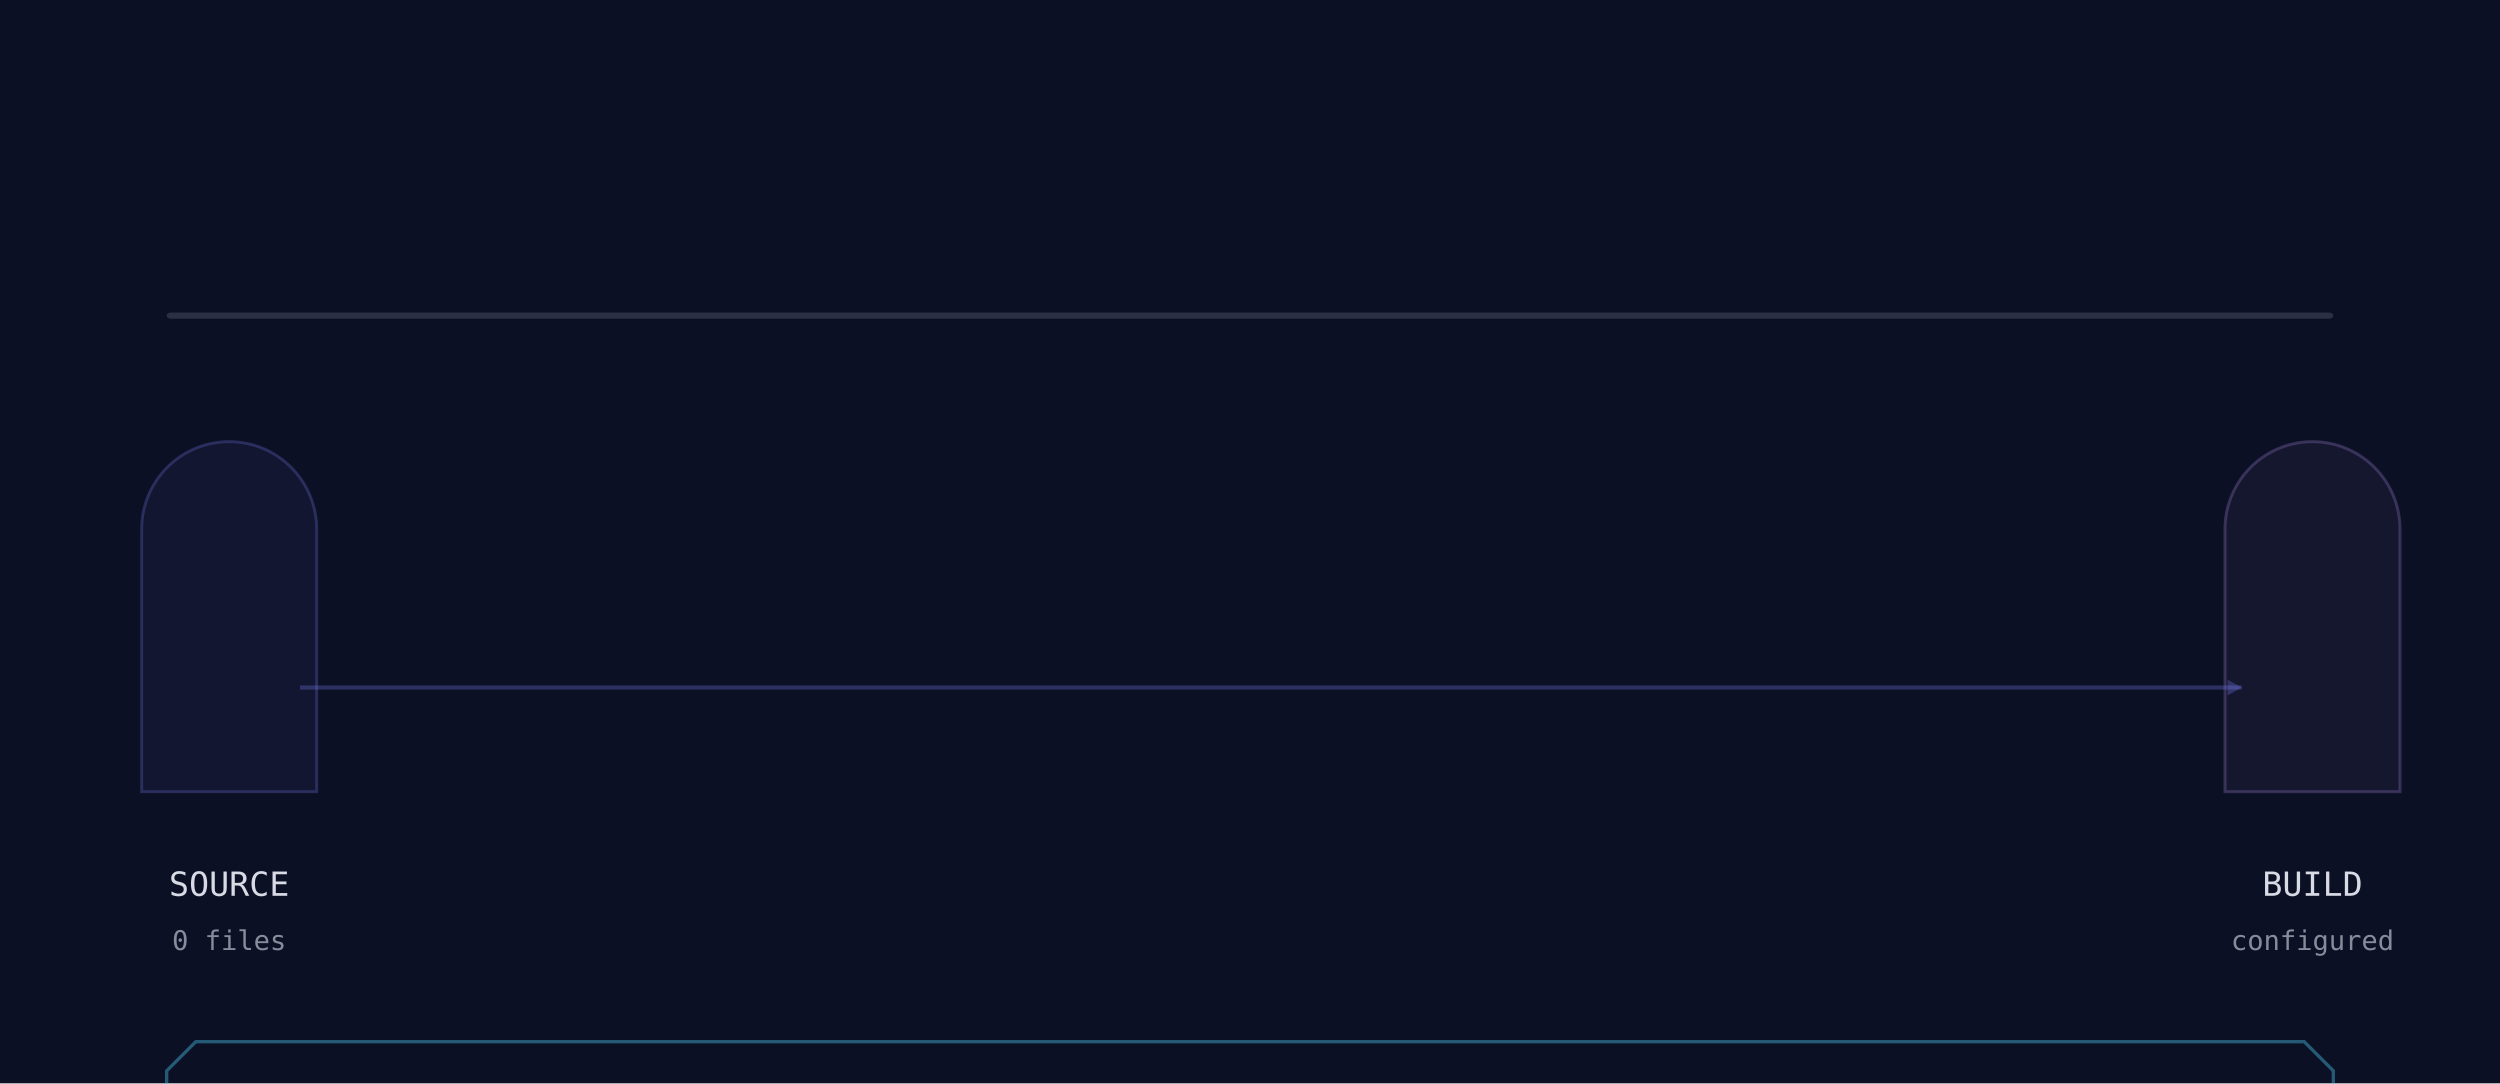
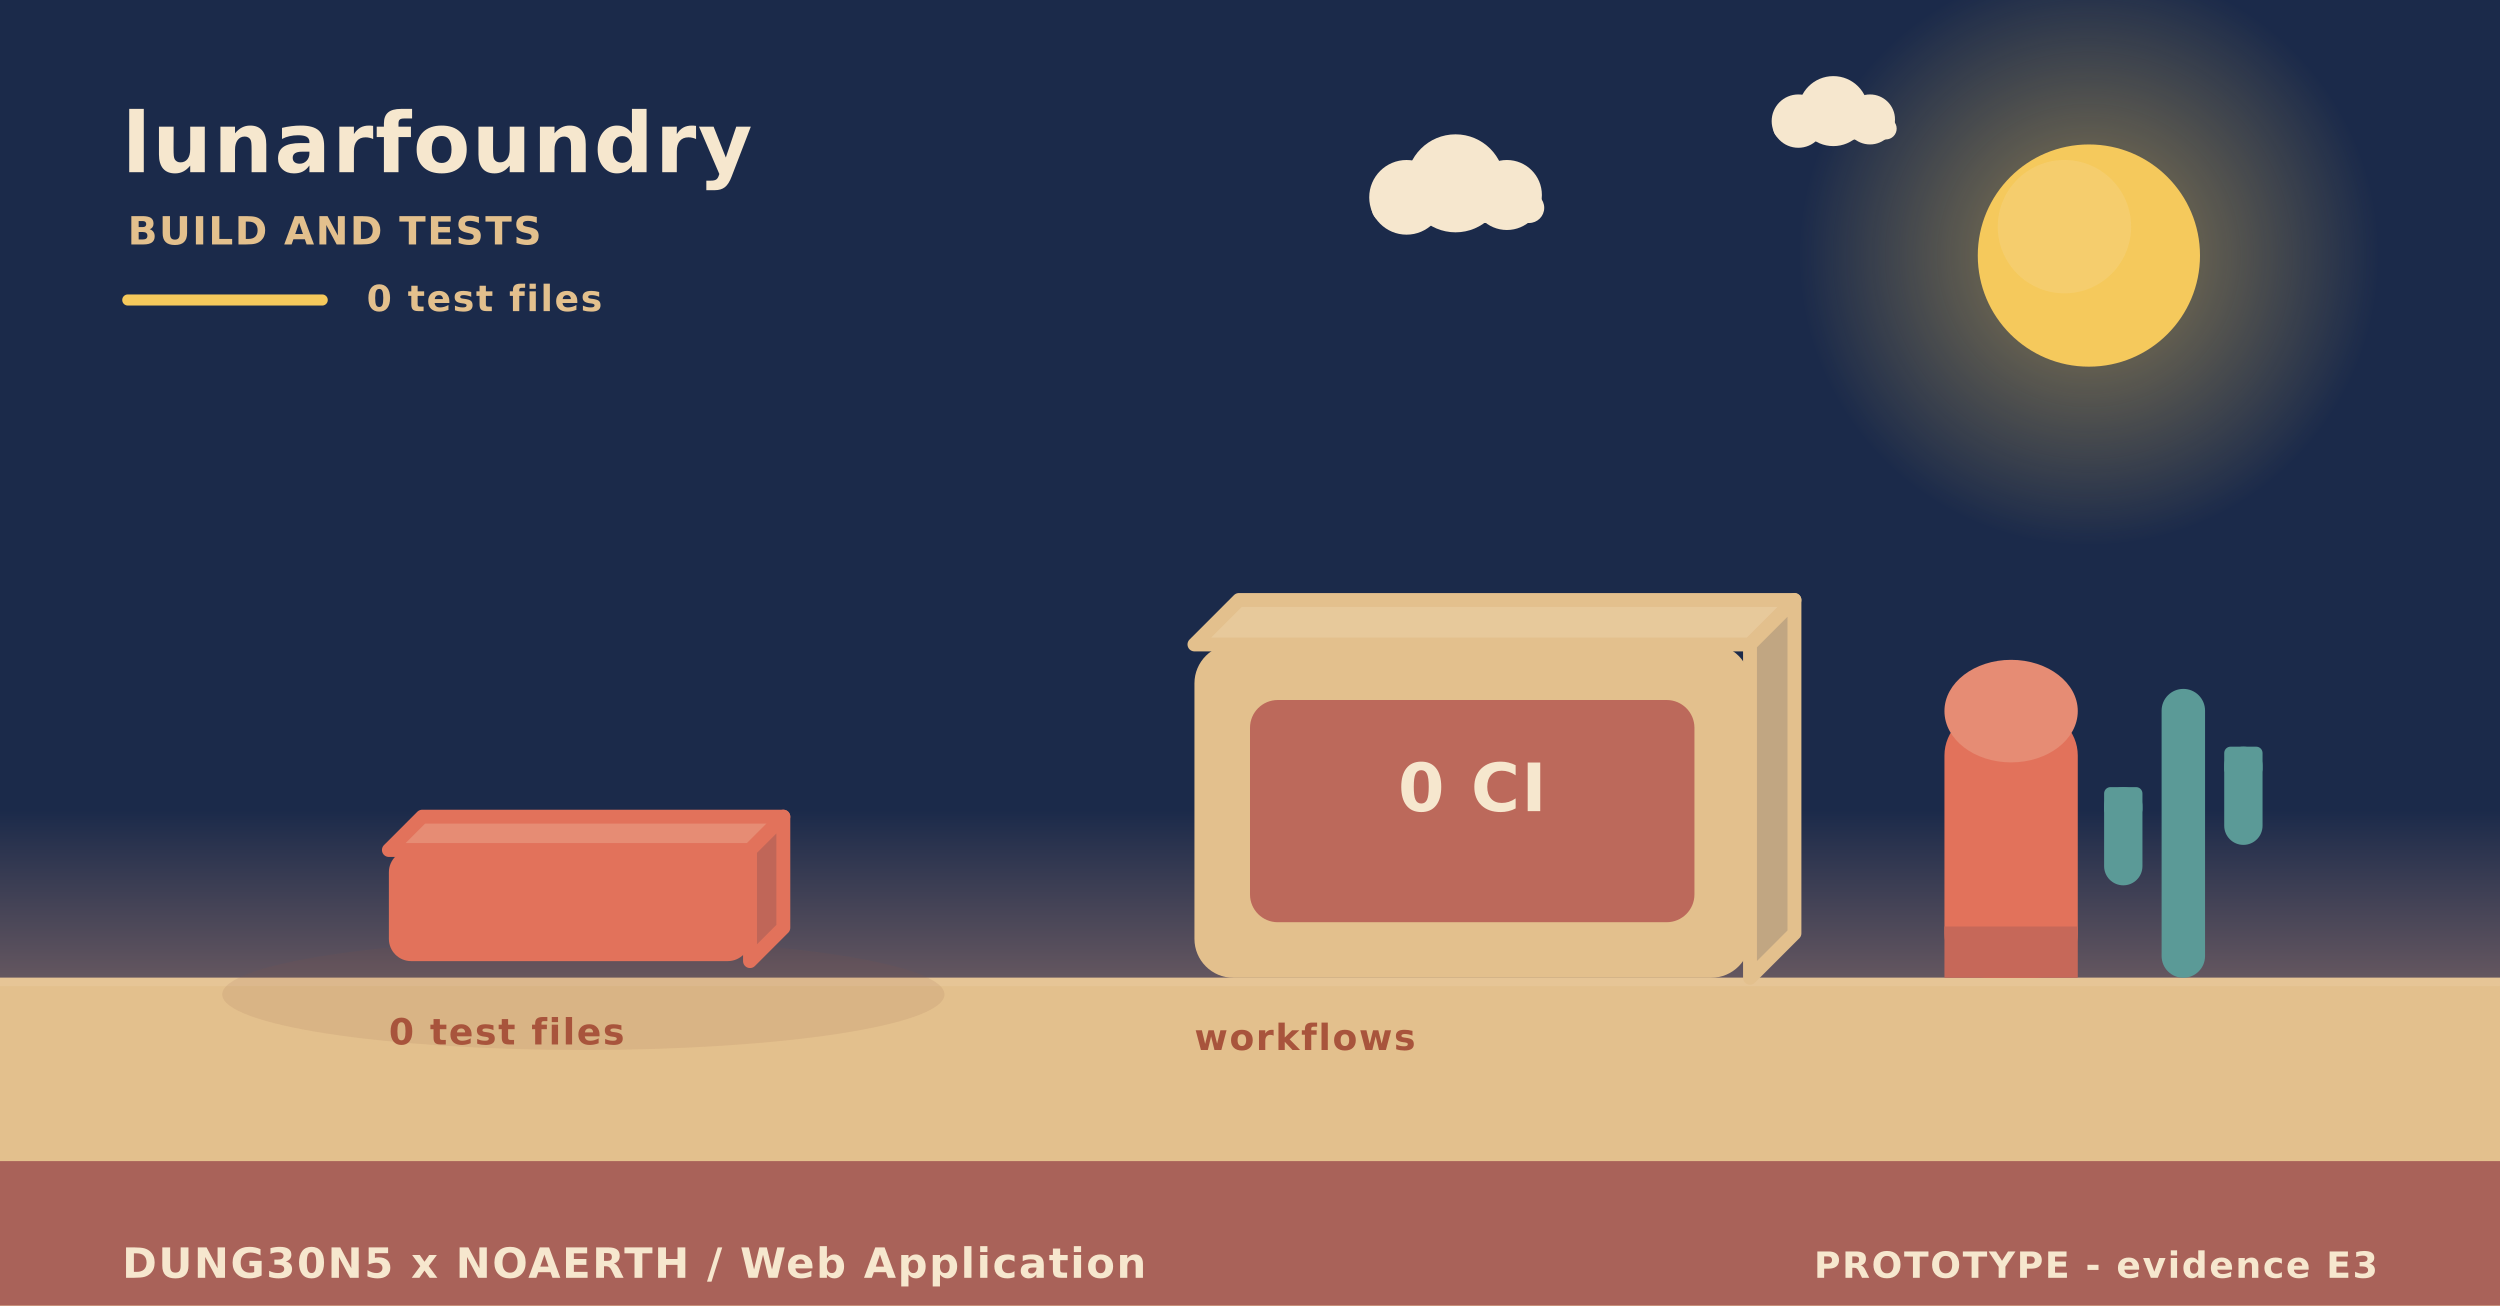
- <svg xmlns="http://www.w3.org/2000/svg" viewBox="0 0 1200 520" width="1200" height="520" role="img" aria-label="lunarfoundry build evidence">
-   <rect width="1200" height="520" fill="#0c1024" />
-   <defs>
-     <linearGradient id="gb" x1="0" y1="0" x2="1" y2="1">
-       <stop offset="0%" stop-color="#7c83ff" />
-       <stop offset="100%" stop-color="#b794f4" />
-     </linearGradient>
-   </defs>
-   <rect x="80.00" y="150.00" width="1040.00" height="3.00" rx="2.00" fill="rgba(238,240,251,0.140)" opacity="1.00" />
-   <path d="M68.00,380.00 L68.00,254.00 A42.00,42.00 0 0 1 152.00,254.00 L152.00,380.00 Z" fill="rgba(124,131,255,0.100)" opacity="0.55" stroke="rgba(124,131,255,0.450)" stroke-width="1.4" />
-   <polygon points="-192.26,189.00 -136.83,221.00 -136.83,157.00 -192.26,125.00" fill="#2c758b" opacity="0.95" />
-   <polygon points="-247.68,221.00 -192.26,253.00 -192.26,189.00 -247.68,157.00" fill="#8f73be" opacity="0.95" />
-   <polygon points="-192.26,125.00 -136.83,157.00 -192.26,189.00 -247.68,157.00" fill="#7c83ff" opacity="0.95" />
-   <text x="110" y="430" font-family="ui-monospace,Menlo,monospace" font-size="16" fill="rgba(238,240,251,0.900)" text-anchor="middle">SOURCE</text>
-   <text x="110" y="456" font-family="ui-monospace,Menlo,monospace" font-size="13" fill="rgba(238,240,251,0.550)" text-anchor="middle">0 files</text>
-   <path d="M1068.00,380.00 L1068.00,254.00 A42.00,42.00 0 0 1 1152.00,254.00 L1152.00,380.00 Z" fill="rgba(183,148,244,0.100)" opacity="0.55" stroke="rgba(183,148,244,0.450)" stroke-width="1.4" />
-   <polygon points="673.77,689.00 729.19,721.00 729.19,657.00 673.77,625.00" fill="#2c758b" opacity="0.95" />
-   <polygon points="618.34,721.00 673.77,753.00 673.77,689.00 618.34,657.00" fill="#8f73be" opacity="0.95" />
-   <polygon points="673.77,625.00 729.19,657.00 673.77,689.00 618.34,657.00" fill="#b794f4" opacity="0.95" />
-   <text x="1110" y="430" font-family="ui-monospace,Menlo,monospace" font-size="16" fill="rgba(238,240,251,0.900)" text-anchor="middle">BUILD</text>
-   <text x="1110" y="456" font-family="ui-monospace,Menlo,monospace" font-size="13" fill="rgba(238,240,251,0.550)" text-anchor="middle">configured</text>
-   <line x1="144.00" y1="330.00" x2="1076.00" y2="330.00" stroke="rgba(124,131,255,0.500)" stroke-width="2.00" opacity="0.55" />
-   <polygon points="1076.00,330.00 1069.20,326.20 1069.20,333.80" fill="rgba(124,131,255,0.500)" opacity="0.55" />
-   <path d="M94.00,500.00 H1106.00 L1120.00,514.00 V546.00 L1106.00,560.00 H94.00 L80.00,546.00 V514.00 Z" fill="none" stroke="rgba(76,201,240,0.500)" stroke-width="1.60" opacity="0.80" />
-   <text x="600" y="536" font-family="ui-monospace,Menlo,monospace" font-size="16" fill="rgba(76,201,240,0.950)" text-anchor="middle">no test suite present in this repository — shown as measured, not implied</text>
+ <svg xmlns="http://www.w3.org/2000/svg" width="900" height="470" viewBox="0 0 900 470" role="img" aria-label="lunarfoundry - how it is verified">
+   <linearGradient id="skyb" x1="0" y1="0" x2="0" y2="1">
+     <stop offset="0" stop-color="#1b2a4a" />
+     <stop offset="0.62" stop-color="#1b2a4a" />
+     <stop offset="1" stop-color="#f3ad8a" />
+   </linearGradient>
+   <rect width="900" height="470" fill="url(#skyb)" />
+   <radialGradient id="sunb">
+     <stop offset="0.35" stop-color="#f5c95c" stop-opacity="0.34" />
+     <stop offset="1" stop-color="#f5c95c" stop-opacity="0" />
+   </radialGradient>
+   <circle cx="752" cy="92" r="104" fill="url(#sunb)" />
+   <circle cx="752" cy="92" r="40" fill="#f5c95c" />
+   <circle cx="743.2" cy="81.6" r="24" fill="#f5d27e" opacity="0.5" />
+   <g>
+     <circle cx="524" cy="66" r="17.64" fill="#f6e7ce" />
+     <circle cx="506.36" cy="71.04" r="13.44" fill="#f6e7ce" />
+     <circle cx="542.48" cy="70.2" r="12.6" fill="#f6e7ce" />
+     <rect x="493.76" y="69.36" width="62.16" height="10.92" rx="5.46" fill="#f6e7ce" />
+   </g>
+   <g>
+     <circle cx="660" cy="40" r="12.6" fill="#f6e7ce" />
+     <circle cx="647.4" cy="43.6" r="9.6" fill="#f6e7ce" />
+     <circle cx="673.2" cy="43" r="9" fill="#f6e7ce" />
+     <rect x="638.4" y="42.4" width="44.4" height="7.8" rx="3.9" fill="#f6e7ce" />
+   </g>
+   <rect x="0" y="352" width="900" height="118" fill="#e3c08d" />
+   <rect x="0" y="352" width="900" height="3" fill="#e6c596" />
+   <text x="44" y="62" font-family="Verdana,DejaVu Sans,sans-serif" font-size="30" font-weight="700" letter-spacing="0.6" fill="#f6e7ce" text-anchor="start">lunarfoundry</text>
+   <text x="46" y="88" font-family="Verdana,DejaVu Sans,sans-serif" font-size="14" font-weight="700" letter-spacing="0.6" fill="#e3c08d" text-anchor="start">BUILD AND TESTS</text>
+   <rect x="44" y="106" width="74" height="4" rx="2" fill="#f5c95c" />
+   <text x="132" y="112" font-family="Verdana,DejaVu Sans,sans-serif" font-size="13" font-weight="700" letter-spacing="0.6" fill="#e3c08d" text-anchor="start">0 test files</text>
+   <ellipse cx="210" cy="358" rx="130" ry="20" fill="rgba(138,90,68,0.11)" />
+   <path d="M140,306 L270,306 L282,294 L152,294 Z" fill="#e68c74" stroke="#e2725b" stroke-width="5" stroke-linejoin="round" />
+   <path d="M270,306 L282,294 L282,334 L270,346 Z" fill="#c06658" stroke="#e2725b" stroke-width="5" stroke-linejoin="round" />
+   <rect x="140" y="306" width="130" height="40" rx="8" fill="#e2725b" />
+   <text x="140" y="376" font-family="Verdana,DejaVu Sans,sans-serif" font-size="13" font-weight="700" letter-spacing="0.6" fill="#a8543c" text-anchor="start">0 test files</text>
+   <path d="M430,232 L630,232 L646,216 L446,216 Z" fill="#e7c99b" stroke="#e3c08d" stroke-width="5" stroke-linejoin="round" />
+   <path d="M630,232 L646,216 L646,336 L630,352 Z" fill="#c1a682" stroke="#e3c08d" stroke-width="5" stroke-linejoin="round" />
+   <rect x="430" y="232" width="200" height="120" rx="14" fill="#e3c08d" />
+   <rect x="450" y="252" width="160" height="80" rx="10" fill="#ba6458" opacity="0.94" />
+   <text x="530" y="292" font-family="Verdana,DejaVu Sans,sans-serif" font-size="24" font-weight="700" letter-spacing="0.6" fill="#f6e7ce" text-anchor="middle">0 CI</text>
+   <text x="430" y="378" font-family="Verdana,DejaVu Sans,sans-serif" font-size="13" font-weight="700" letter-spacing="0.6" fill="#a8543c" text-anchor="start">workflows</text>
+   <rect x="700" y="256" width="48" height="96" rx="16" fill="#e2725b" />
+   <ellipse cx="724" cy="256" rx="24" ry="18.46" fill="#e68c74" />
+   <rect x="700" y="333.54" width="48" height="18.46" fill="#c66859" />
+   <rect x="778.18" y="248" width="15.64" height="104" rx="7.82" fill="#5b9a97" />
+   <rect x="757.48" y="283.36" width="13.8" height="35.36" rx="6.9" fill="#5b9a97" />
+   <rect x="757.48" y="283.36" width="13.8" height="10.4" rx="2.3" fill="#5b9a97" />
+   <rect x="800.72" y="268.8" width="13.8" height="35.36" rx="6.9" fill="#5b9a97" />
+   <rect x="800.72" y="268.8" width="13.8" height="10.4" rx="2.3" fill="#5b9a97" />
+   <rect x="0" y="418" width="900" height="52" rx="0" fill="#a65c56" opacity="0.94" />
+   <text x="44" y="460" font-family="Verdana,DejaVu Sans,sans-serif" font-size="15" font-weight="700" letter-spacing="0.6" fill="#f6e7ce" text-anchor="start">DUNG30N5 x NOAERTH  /  Web Application</text>
+   <text x="856" y="460" font-family="Verdana,DejaVu Sans,sans-serif" font-size="13" font-weight="700" letter-spacing="0.6" fill="#f6e7ce" text-anchor="end">PROTOTYPE  -  evidence E3</text>
</svg>
